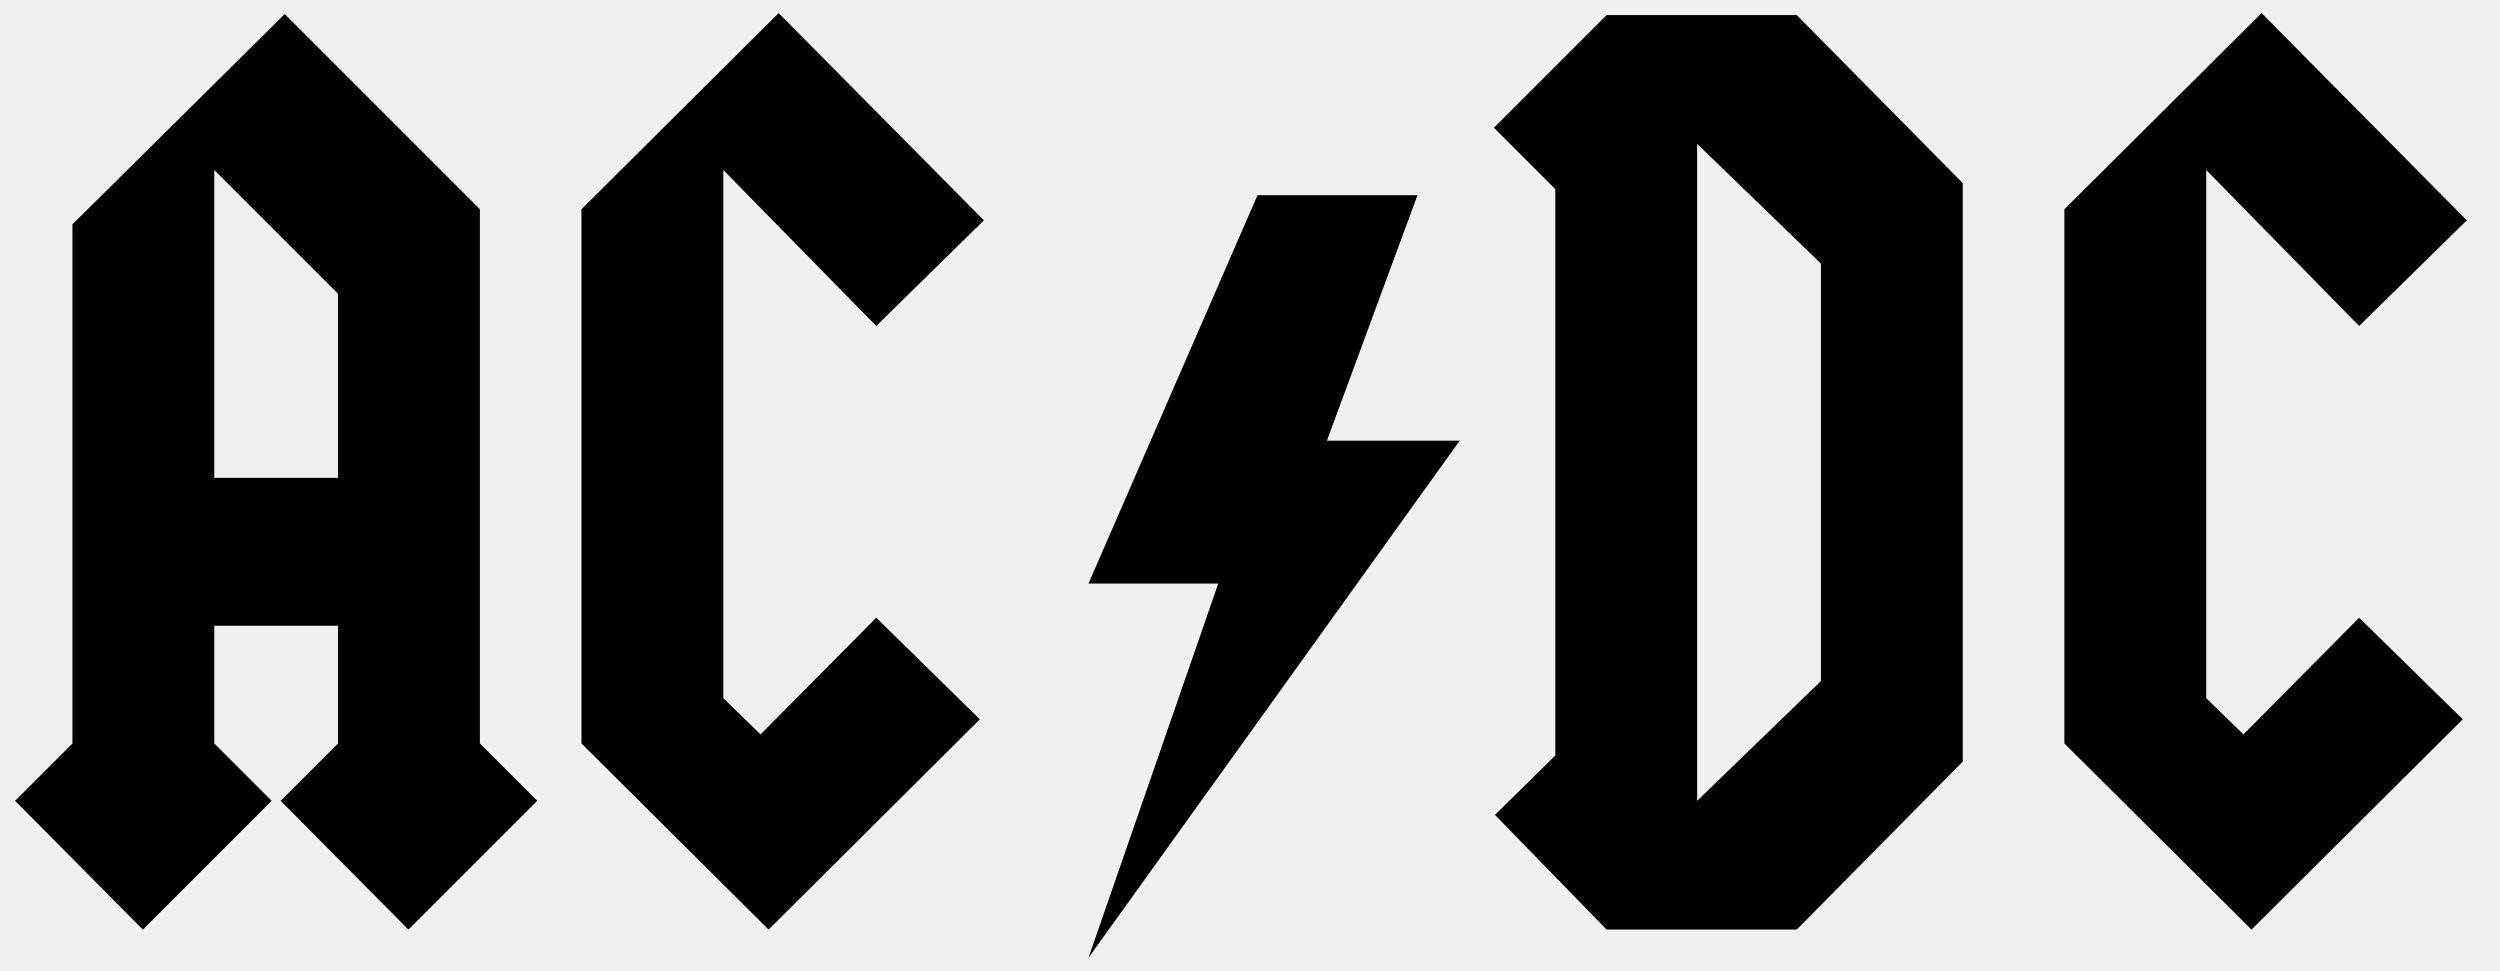
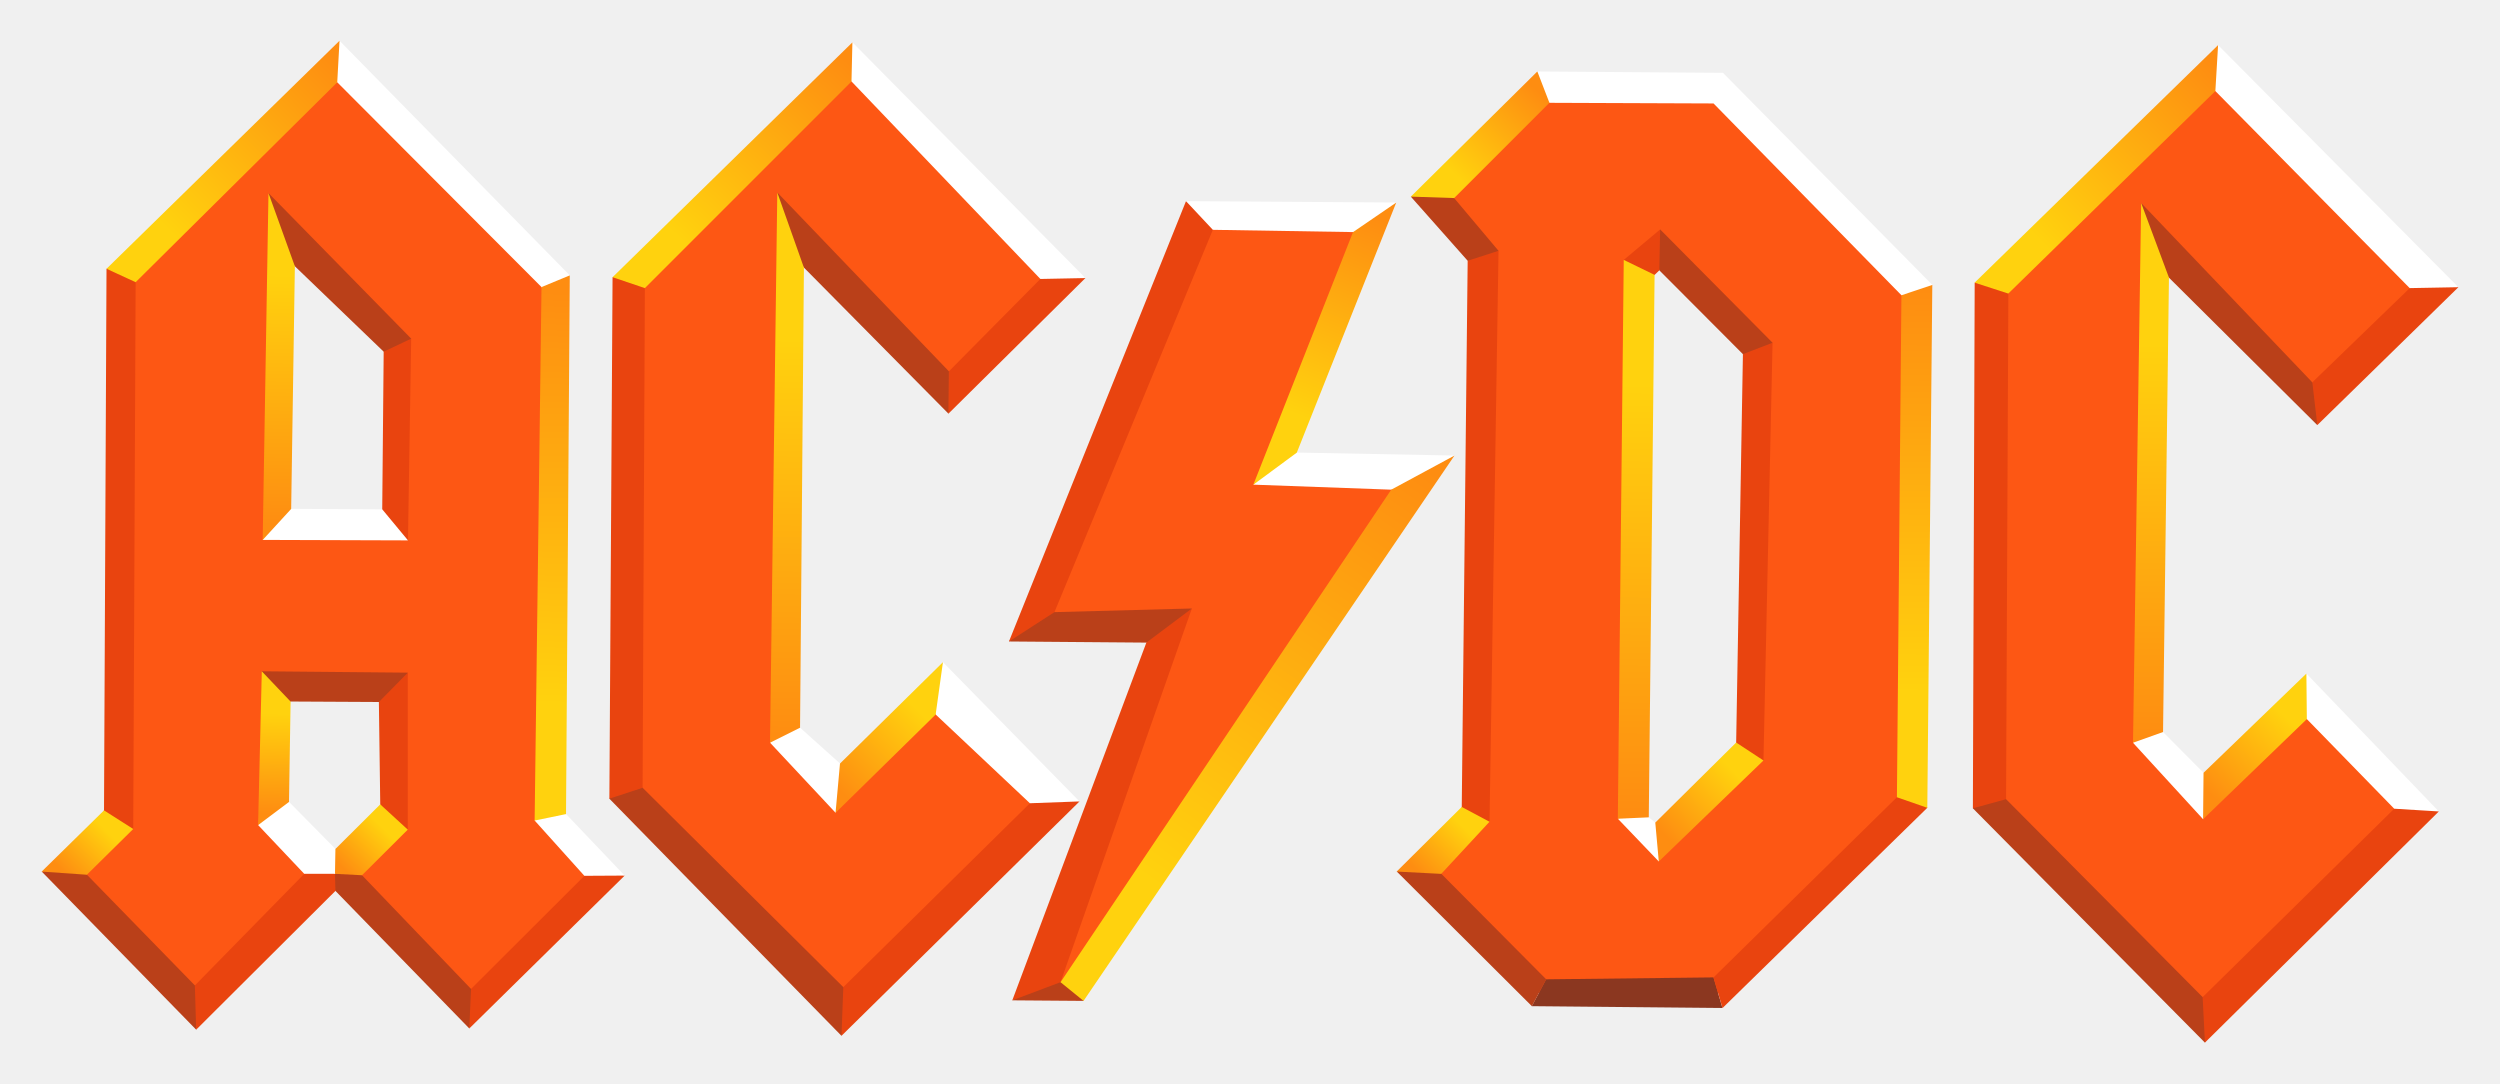
- <svg xmlns="http://www.w3.org/2000/svg" version="1.1" id="Ebene_1" x="0px" y="0px" width="497px" height="193px" viewBox="52.5 5.5 497 193" enable-background="new 52.5 5.5 497 193" xml:space="preserve">
-   <g>
-     <path d="M159.3,164.7l-25.6,25.6l-25.4-25.6l11.4-11.4V129.9H95.1V153.3l11.4,11.4l-25.6,25.6l-25.4-25.6l11.4-11.4V50.1l42.2-41.8   l38.8,38.8v106.2L159.3,164.7z M119.7,100.5V63.9L95.1,39.3v61.2H119.7z" />
-     <path d="M248.097,49.3l-21.4,21l-30.4-31v105l7.4,7.2l23-23.2l20.6,20.2l-42,41.8l-37.2-37V47.1l39.2-39L248.097,49.3z" />
-     <path d="M342.696,93.1l-73.8,102.8l25.8-74.4h-25.8l33.6-77.2h31.8l-18,48.8H342.696L342.696,93.1z" />
-     <path d="M442.695,156.9l-33,33.398h-37.801l-22.199-22.8l12-11.8V43.1l-12.2-12.2l22.399-22.4h37.801l33,33.4V156.9L442.695,156.9z    M414.495,140.9v-83l-24.601-23.8v130.6L414.495,140.9z" />
-     <path d="M542.894,49.3l-21.398,21l-30.4-31v105l7.4,7.2l23-23.2l20.6,20.2l-42,41.8l-37.2-37V47.1l39.2-39L542.894,49.3z" />
-   </g>
+ <svg xmlns="http://www.w3.org/2000/svg" xmlns:xlink="http://www.w3.org/1999/xlink" viewBox="0 0 600 260" width="600" height="260" version="1.1">
+   <defs>
+     <linearGradient id="a">
+       <stop stop-color="#ffd20e" offset="0" />
+       <stop stop-color="#ffd20e" offset=".215" />
+       <stop stop-color="#fe8d11" offset="1" />
+     </linearGradient>
+     <linearGradient id="b" x1="219" x2="457.75" y1="1526.1" y2="1291.1" gradientTransform="matrix(.21844 0 0 .21844 -18.78 -267.25)" gradientUnits="userSpaceOnUse" xlink:href="#a" />
+     <linearGradient id="c" x1="2620.2" x2="2518.4" y1="1988.5" y2="2099.4" gradientTransform="matrix(.21844 0 0 .21844 -18.78 -267.25)" gradientUnits="userSpaceOnUse" xlink:href="#a" />
+     <linearGradient id="d" x1="2445.9" x2="2446" y1="1482.8" y2="2033.6" gradientTransform="matrix(.21844 0 0 .21844 -18.78 -267.25)" gradientUnits="userSpaceOnUse" xlink:href="#a" />
+     <linearGradient id="e" x1="2274" x2="2521.5" y1="1540" y2="1298.2" gradientTransform="matrix(.21844 0 0 .21844 -18.78 -267.25)" gradientUnits="userSpaceOnUse" xlink:href="#a" />
+     <linearGradient id="f" x1="1659.8" x2="1770.2" y1="1440.3" y2="1318.7" gradientTransform="matrix(.21844 0 0 .21844 -18.78 -267.25)" gradientUnits="userSpaceOnUse" xlink:href="#a" />
+     <linearGradient id="g" x1="1707.3" x2="1645" y1="2118.1" y2="2182.3" gradientTransform="matrix(.21844 0 0 .21844 -18.78 -267.25)" gradientUnits="userSpaceOnUse" xlink:href="#a" />
+     <linearGradient id="h" x1="2008.5" x2="1914.7" y1="2049.1" y2="2140.7" gradientTransform="matrix(.21844 0 0 .21844 -18.78 -267.25)" gradientUnits="userSpaceOnUse" xlink:href="#a" />
+     <linearGradient id="i" x1="1886.9" x2="1880.6" y1="1517.2" y2="2114.2" gradientTransform="matrix(.21844 0 0 .21844 -18.78 -267.25)" gradientUnits="userSpaceOnUse" xlink:href="#a" />
+     <linearGradient id="j" x1="2186.8" x2="2192" y1="2105.2" y2="1542.2" gradientTransform="matrix(.21844 0 0 .21844 -18.78 -267.25)" gradientUnits="userSpaceOnUse" xlink:href="#a" />
+     <linearGradient id="k" x1="1263.9" x2="1660.2" y1="2312.9" y2="1742.5" gradientTransform="matrix(.21844 0 0 .21844 -18.78 -267.25)" gradientUnits="userSpaceOnUse" xlink:href="#a" />
+     <linearGradient id="l" x1="1486.9" x2="1596.2" y1="1738.4" y2="1462.2" gradientTransform="matrix(.21844 0 0 .21844 -18.78 -267.25)" gradientUnits="userSpaceOnUse" xlink:href="#a" />
+     <linearGradient id="m" x1="1118" x2="1006.4" y1="1979.8" y2="2089.4" gradientTransform="matrix(.21844 0 0 .21844 -18.78 -267.25)" gradientUnits="userSpaceOnUse" xlink:href="#a" />
+     <linearGradient id="n" x1="954.62" x2="948.5" y1="1476.3" y2="2031.2" gradientTransform="matrix(.21844 0 0 .21844 -18.78 -267.25)" gradientUnits="userSpaceOnUse" xlink:href="#a" />
+     <linearGradient id="o" x1="776.75" x2="1014.2" y1="1534" y2="1288.7" gradientTransform="matrix(.21844 0 0 .21844 -18.78 -267.25)" gradientUnits="userSpaceOnUse" xlink:href="#a" />
+     <linearGradient id="p" x1="690.62" x2="704.09" y1="2121.4" y2="1544" gradientTransform="matrix(.21844 0 0 .21844 -18.78 -267.25)" gradientUnits="userSpaceOnUse" xlink:href="#a" />
+     <linearGradient id="q" x1="216.3" x2="156.58" y1="2124" y2="2182.7" gradientTransform="matrix(.21844 0 0 .21844 -18.78 -267.25)" gradientUnits="userSpaceOnUse" xlink:href="#a" />
+     <linearGradient id="r" x1="518.88" x2="461.64" y1="2121.1" y2="2176.3" gradientTransform="matrix(.21844 0 0 .21844 -18.78 -267.25)" gradientUnits="userSpaceOnUse" xlink:href="#a" />
+     <linearGradient id="s" x1="389.43" x2="386.52" y1="1977.6" y2="2117.2" gradientTransform="matrix(.21844 0 0 .21844 -18.78 -267.25)" gradientUnits="userSpaceOnUse" xlink:href="#a" />
+     <linearGradient id="t" x1="395.28" x2="390.23" y1="1450.2" y2="1799.7" gradientTransform="matrix(.21844 0 0 .21844 -18.78 -267.25)" gradientUnits="userSpaceOnUse" xlink:href="#a" />
+   </defs>
+   <path d="m515.53 176.97 1.693-119.3 38.336 39.216 28.613-27.853-52.156-52.698-54.064 52.808-0.471 123.76 51.428 51.865 51.054-50.349-26.374-27.303-24.793 23.919zm-95.372 3.621 1.702-96.959-23.317-23.436-4.938 4.209-1.407 132.15 5.695 5.766zm-79.61 28.862 13.806-13.793 1.791-134.03-12.344-14.269 26.612-26.448 41.725 0.037 47.913 48.675-1.141 122.98-46.598 45.639-42.96 0.013zm-92.455-59.387 39.762-98.339 42.055 0.437-22.216 56.076 33.788 5.195-88.218 125.47 27.327-88.772zm-45.914 92.688 50.944-50.185-27.69-27.362-24.369 23.962-12.657-12.716 1.338-121.23 38.132 39.221 27.414-27.359-50.825-52.216-53.573 52.973-0.656 122.54zm-107.35-116.78 0.56-43.134-27.573-27.484-1.348 70.507zm-66.356 70.753 0.59-130.62 52.153-51.34 52.144 52.728-1.276 128.66 12.998 14.019-32.031 32.136-29.409-32.424 10.926-13.809-0.164-31.114-28.111-0.222-0.637 30.5 11.052 14.48-29.78 32.097-31.5-32.264z" fill="#fd5714" />
+   <path d="m367.63 241.48 45.762 0.437-2.166-7.342-40.159 0.463z" fill="#8b3720" />
+   <path d="m554.95 91.756-41.067-43.033 3.233 15.85 3.429 2.063 35.606 35.387 2.401-8.055zm-25.77 158.47-55.689-56.229 4.003-7.001 3.966 4.807 47.174 47.502 4.897 0.902zm-183.27-40.52 25.177 25.332-3.438 6.442-32.438-32.329 9.72-4.224zm-7.32-162.52 13.652 15.4 3.657 2.296 3.75-4.684-10.658-12.666-1.421-3.93zm59.65 17.694-1.412-3.623 1.609-6.198 26.977 27.196-3.62 4.599-3.493-1.856zm-196.29 183.71-55.7-56.904 4.013-6.56 3.96 3.933 48.164 47.844 3.755 1.929zm-9.011-184.37-3.25-3.752-3.135-14.276 41.176 42.923 3.271 1.76-3.38 8.398zm-182.94 144.94 37.08 37.96 2.494-8.172-2.809-2.451-25.918-26.58-3.277-2.49zm70.502 4.65-4.07-2.379 3.962-1.719 3.335-3.132 3.152 3.47 26.167 27.29 4.185 0.392-4.607 9.095zm10.43-45.33 3.511 4.778 3.424-11.823-35.033-0.328 3.331 9.545 3.578-2.286zm-20.162-104.58-3.262-2.864-3.071-14.706 34.251 34.946-3.378 7.461-3.225-4.333zm172.18 176.18 6.773-5.025 9.615 1.351 0.712 3.809zm-0.801-86.124 32.978 0.27 3.706 1.569 7.216-9.76-32.978 0.876-2.393-4.005z" fill="#ba4019" />
+   <path d="m578.33 69.148-23.373 22.609 1.201 10.267 33.858-33.094-10.027-4.119zm-104.84 124.85 7.969-2.194 0.546-121.34 1.746-6.963-9.828 4.342zm111.83 0.749-56.139 55.484-0.546-10.922 45.982-45.217 2.123-3.014zm-233.08-132.16-1.42 131.06-0.428 5.651 7.093-2.096 2.162-137.01zm59 172 2.166 7.342 49.149-48.057-3.582-8.256-3.712 5.723zm11.99-52.07 2.184-100.26-7.114 2.743-1.622 93.217-0.373 5.713zm-168.7 53.21-11.58 4.35 32.177-85.854 10.922-8.191zm36.55-180.56 2.455-3.381-8.899-3.499-42.487 105.67 10.922-7.045zm-144.83 136.52 7.973-2.621 0.546-119.92-1.158-4-6.597 1.378zm112.83 0.66-57.122 56.248 0.437-11.687 44.78-44.125 1.99-4.134zm-212 54.78-0.314-10.617 26.246-26.785 3.42-3.139 3.962 3.132 0.108 4.103zm-14.527-179.4-0.578 131.23-10.029 4.173 3.016-8.655 0.601-129.97 7.012-1.851zm80.495 169.62-0.419 9.488 37.283-36.683-7.48-2.828-2.186 2.882zm-22.117-68.859 0.328 24.574 0.69 6.332 5.918-0.284-3.5e-4 -37.667zm0.804-46.24-1.28 3.708 7.458 3.744 0.772-48.424-6.603 3.128zm306.5-57.362-1.139 1.101-3.723 0.289-3.679-3.892 8.738-7.318zm-170.62 34.404 0.109-10.157 21.953-22.172 1.528-4.092 9.285 3.874z" fill="#e9440f" />
+   <path d="m531.69 21.855 46.637 47.292 11.687-0.218-57.668-58.105-4.643 9.731zm21.95 150.72 20.97 21.516 10.704 0.655-31.783-33.094-5.523 10.842zm-38.015-2.582-3.703 8.269 16.82 18.349 5.183-10.518-5.075-0.628-9.717-9.784zm-146.67-152.84-2.112 7.301 5.012 0.221 39.396 0.154 45.095 46.03 3.675 2.156 3.738-4.637-50.241-50.897zm19.33 179.34 9.83 10.267 1.354-6.4-2.196-2.935-1.561-1.265-3.695-1.579zm-53.19-147.89-50.46-0.328 6.444 6.881 33.64 0.546 3.349 1.093zm-1.2 68.916-33.094-1.201 6.895-8.089 3.536 0.389 37.845 0.71-10.399 8.074zm-129.53-97.968-3.409-1.218 3.628-8.175 55.921 56.576-10.813 0.218zm20.2 151.93-1.946-3.508 3.693-9.052 32.766 33.421-11.905 0.437zm-39.75 6.77 15.728 16.82 2.792-8.133-1.727-3.69-9.584-8.601-3.566-1.692zm-54.85-109.35-49.022-49.149-4.636-0.142 5.182-9.838 55.26 56.323-3.457 7.878zm19.95 141.24-9.666 0.055-11.932-13.27 3.842-8.188 3.695 6.632zm-69.517-0.429-7.382 7e-3 -11.071-11.704 3.777-6.011 3.643 0.441 11.14 11.299 3.228 2.836zm11.342-87.471-21.857-0.116-3.328-1.823-3.507 9.276 34.87 0.116z" fill="#fff" />
+   <path d="m69.88 122.14 0.888-58.232-6.333-17.57-1.39 83.254z" fill="url(#t)" />
+   <path d="m91.259 193.05 6.608 6.062-10.986 10.947-6.487-0.337 0.107-5.968z" fill="url(#r)" />
+   <path d="m61.94 198.03 0.892-36.916 6.91 7.263-0.382 24.083z" fill="url(#s)" />
+   <path d="m128.31 196.93 1.65-128.03 6.785-2.808-0.901 129.29z" fill="url(#p)" />
+   <path d="m80.938 19.758 0.546-9.98-55.921 54.728 6.99 3.222z" fill="url(#b)" />
+   <path d="m31.975 198.96-11.128 10.978-10.848-0.758 14.963-14.69z" fill="url(#q)" />
+   <path d="m192.01 174.65-7.208 3.604 1.748-132.05 6.39 18.03z" fill="url(#n)" />
+   <path d="m200.53 195.08 1.065-11.823 24.71-24.33-1.748 12.56z" fill="url(#m)" />
+   <path d="m154.77 69.149-7.754-2.622 57.559-56.358-0.218 9.393z" fill="url(#o)" />
+   <path d="m254.53 235.73 5.52 4.485 89.02-130.88-15.18 8.192z" fill="url(#k)" />
+   <path d="m300.8 116.33 23.919-60.617 10.376-7.099-23.865 60.016z" fill="url(#l)" />
+   <path d="m389.7 62.376-1.42 134.12 7.427-0.334 1.395-130.19z" fill="url(#i)" />
+   <path d="m398.11 206.76 25.121-24.247-6.551-4.304-19.411 19.216z" fill="url(#h)" />
+   <path d="m455.26 191.34 7.293 2.534 1.201-125.49-7.414 2.481z" fill="url(#j)" />
+   <path d="m371.86 24.673-2.899-7.521-30.363 30.036 10.402 0.346z" fill="url(#f)" />
+   <path d="m357.48 197.22-11.585 12.511-10.699-0.556 15.618-15.509z" fill="url(#g)" />
+   <path d="m528.74 196.61 0.109-11.14 24.684-23.81 0.109 10.922z" fill="url(#c)" />
+   <path d="m473.91 67.837 8.082 2.621 49.695-48.603 0.655-11.031z" fill="url(#e)" />
+   <path d="m513.88 48.723-1.959 129.53 7.208-2.567 1.42-109.06z" fill="url(#d)" />
</svg>
